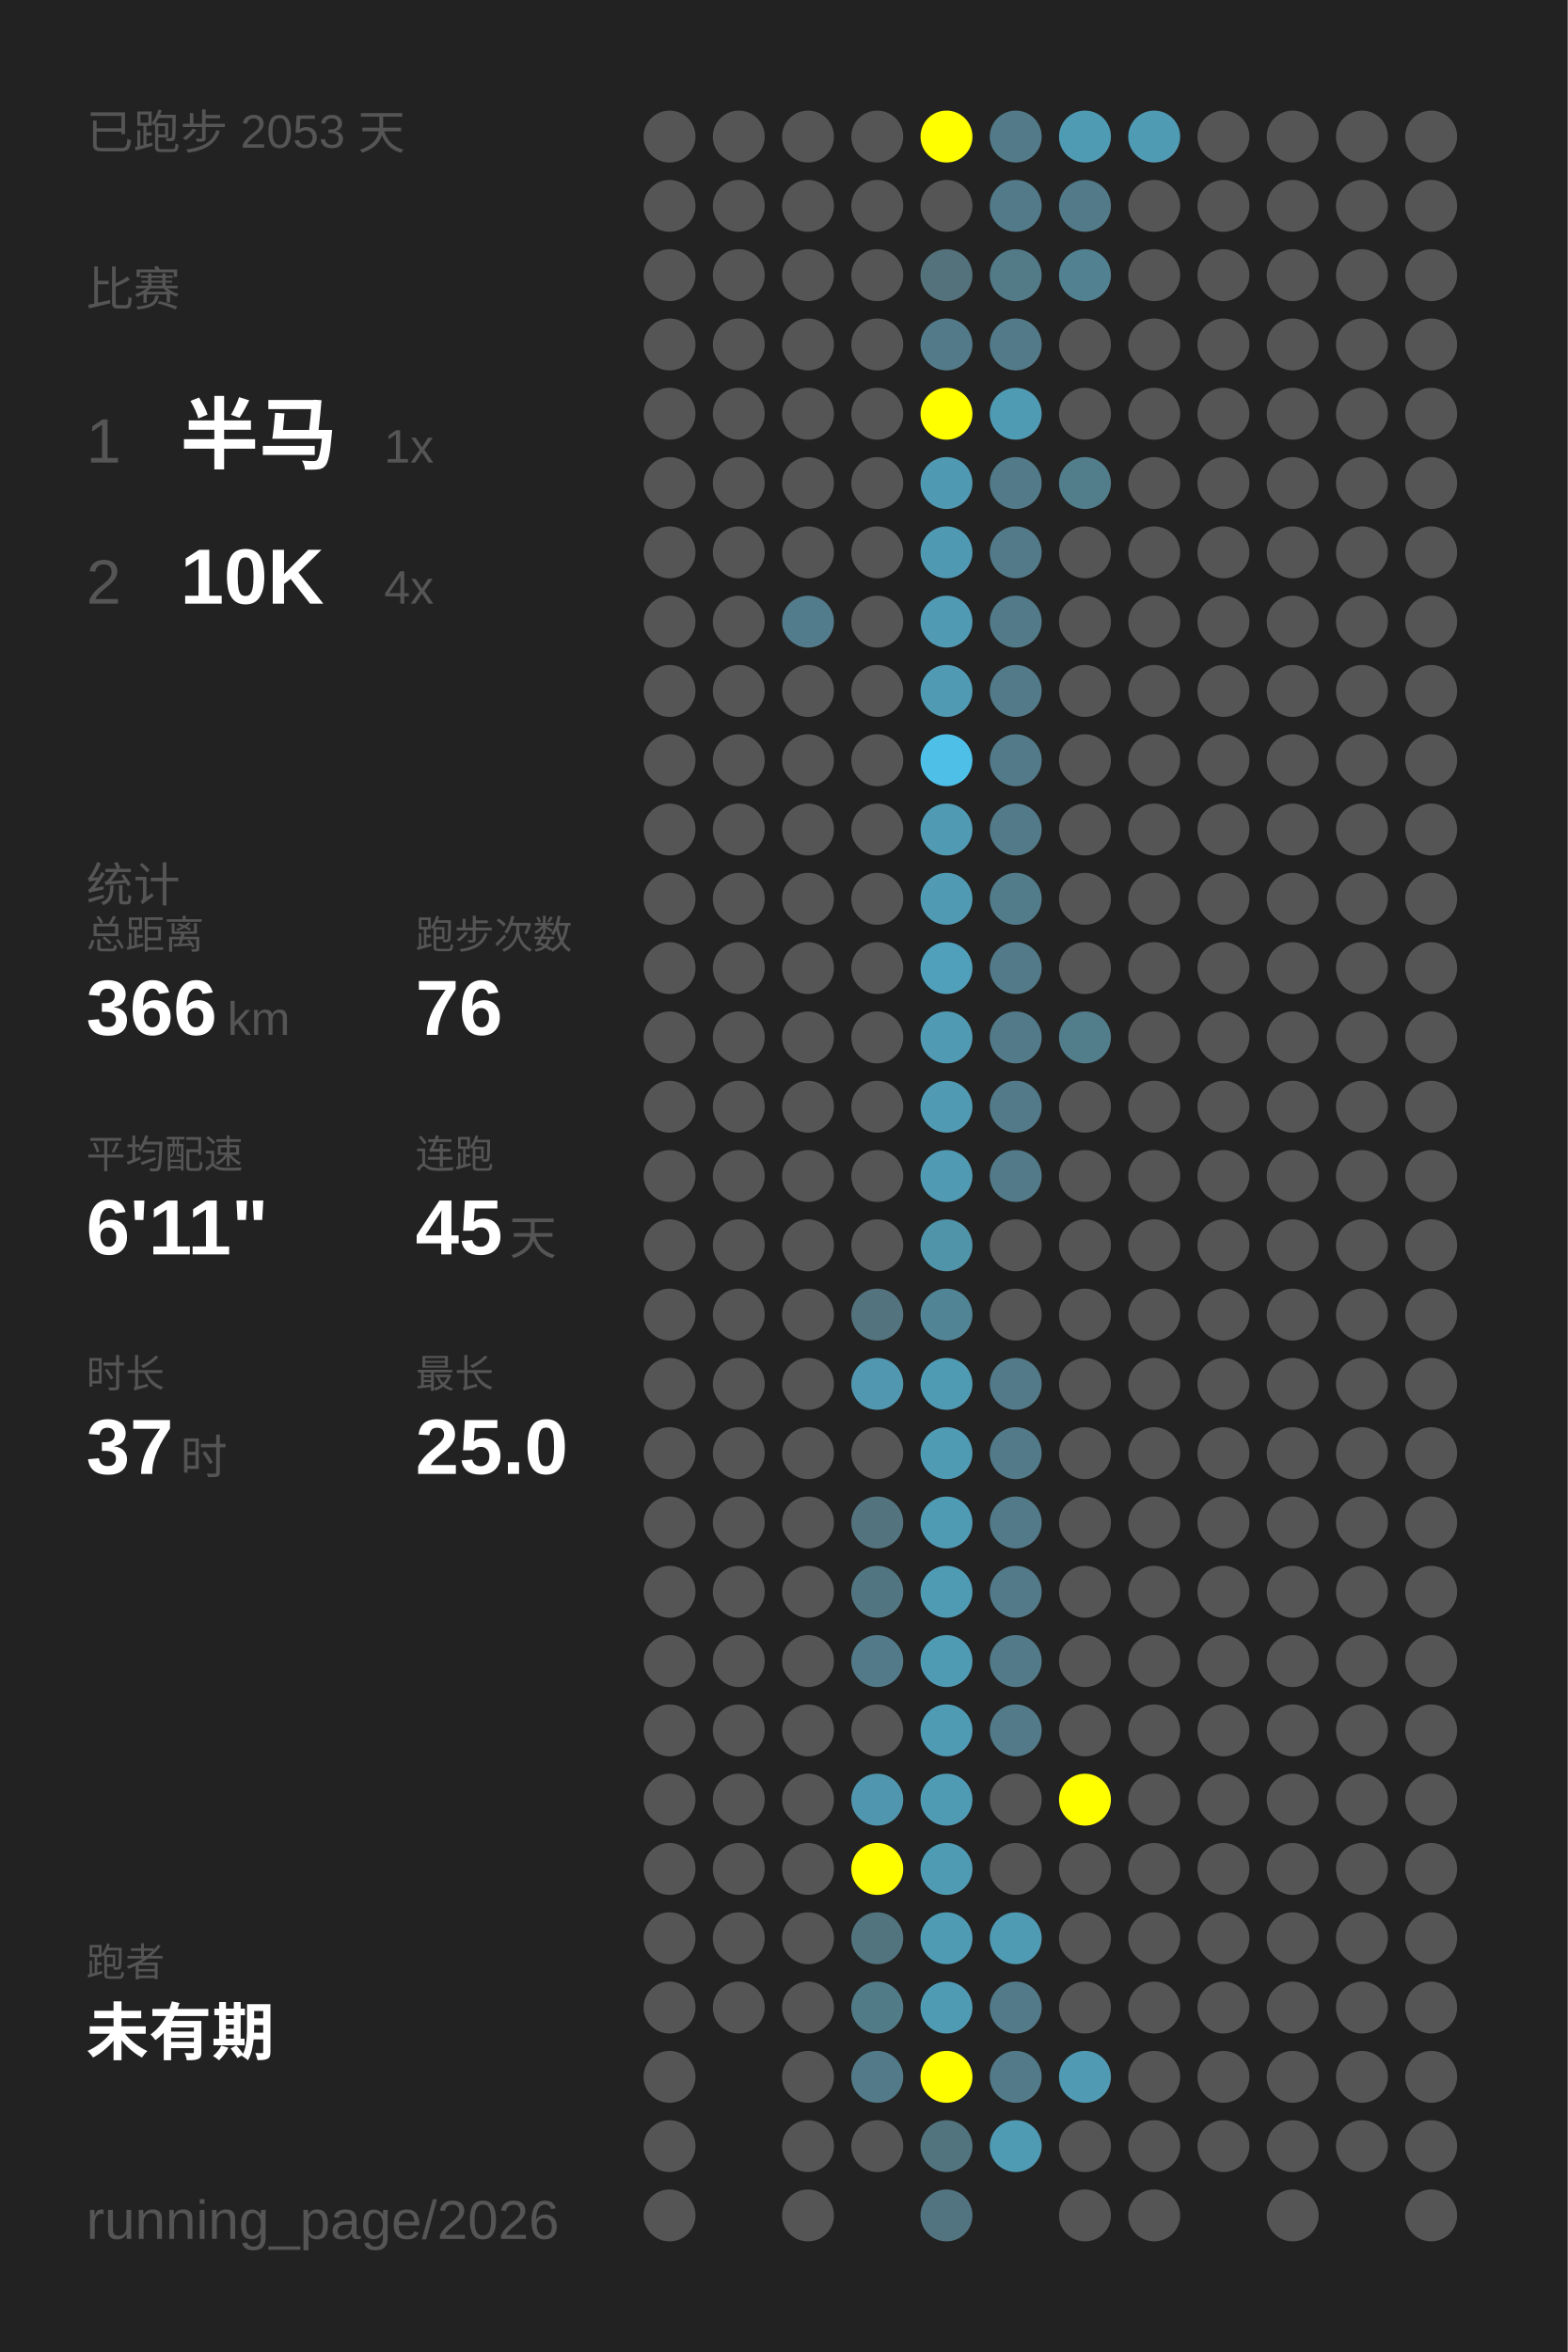
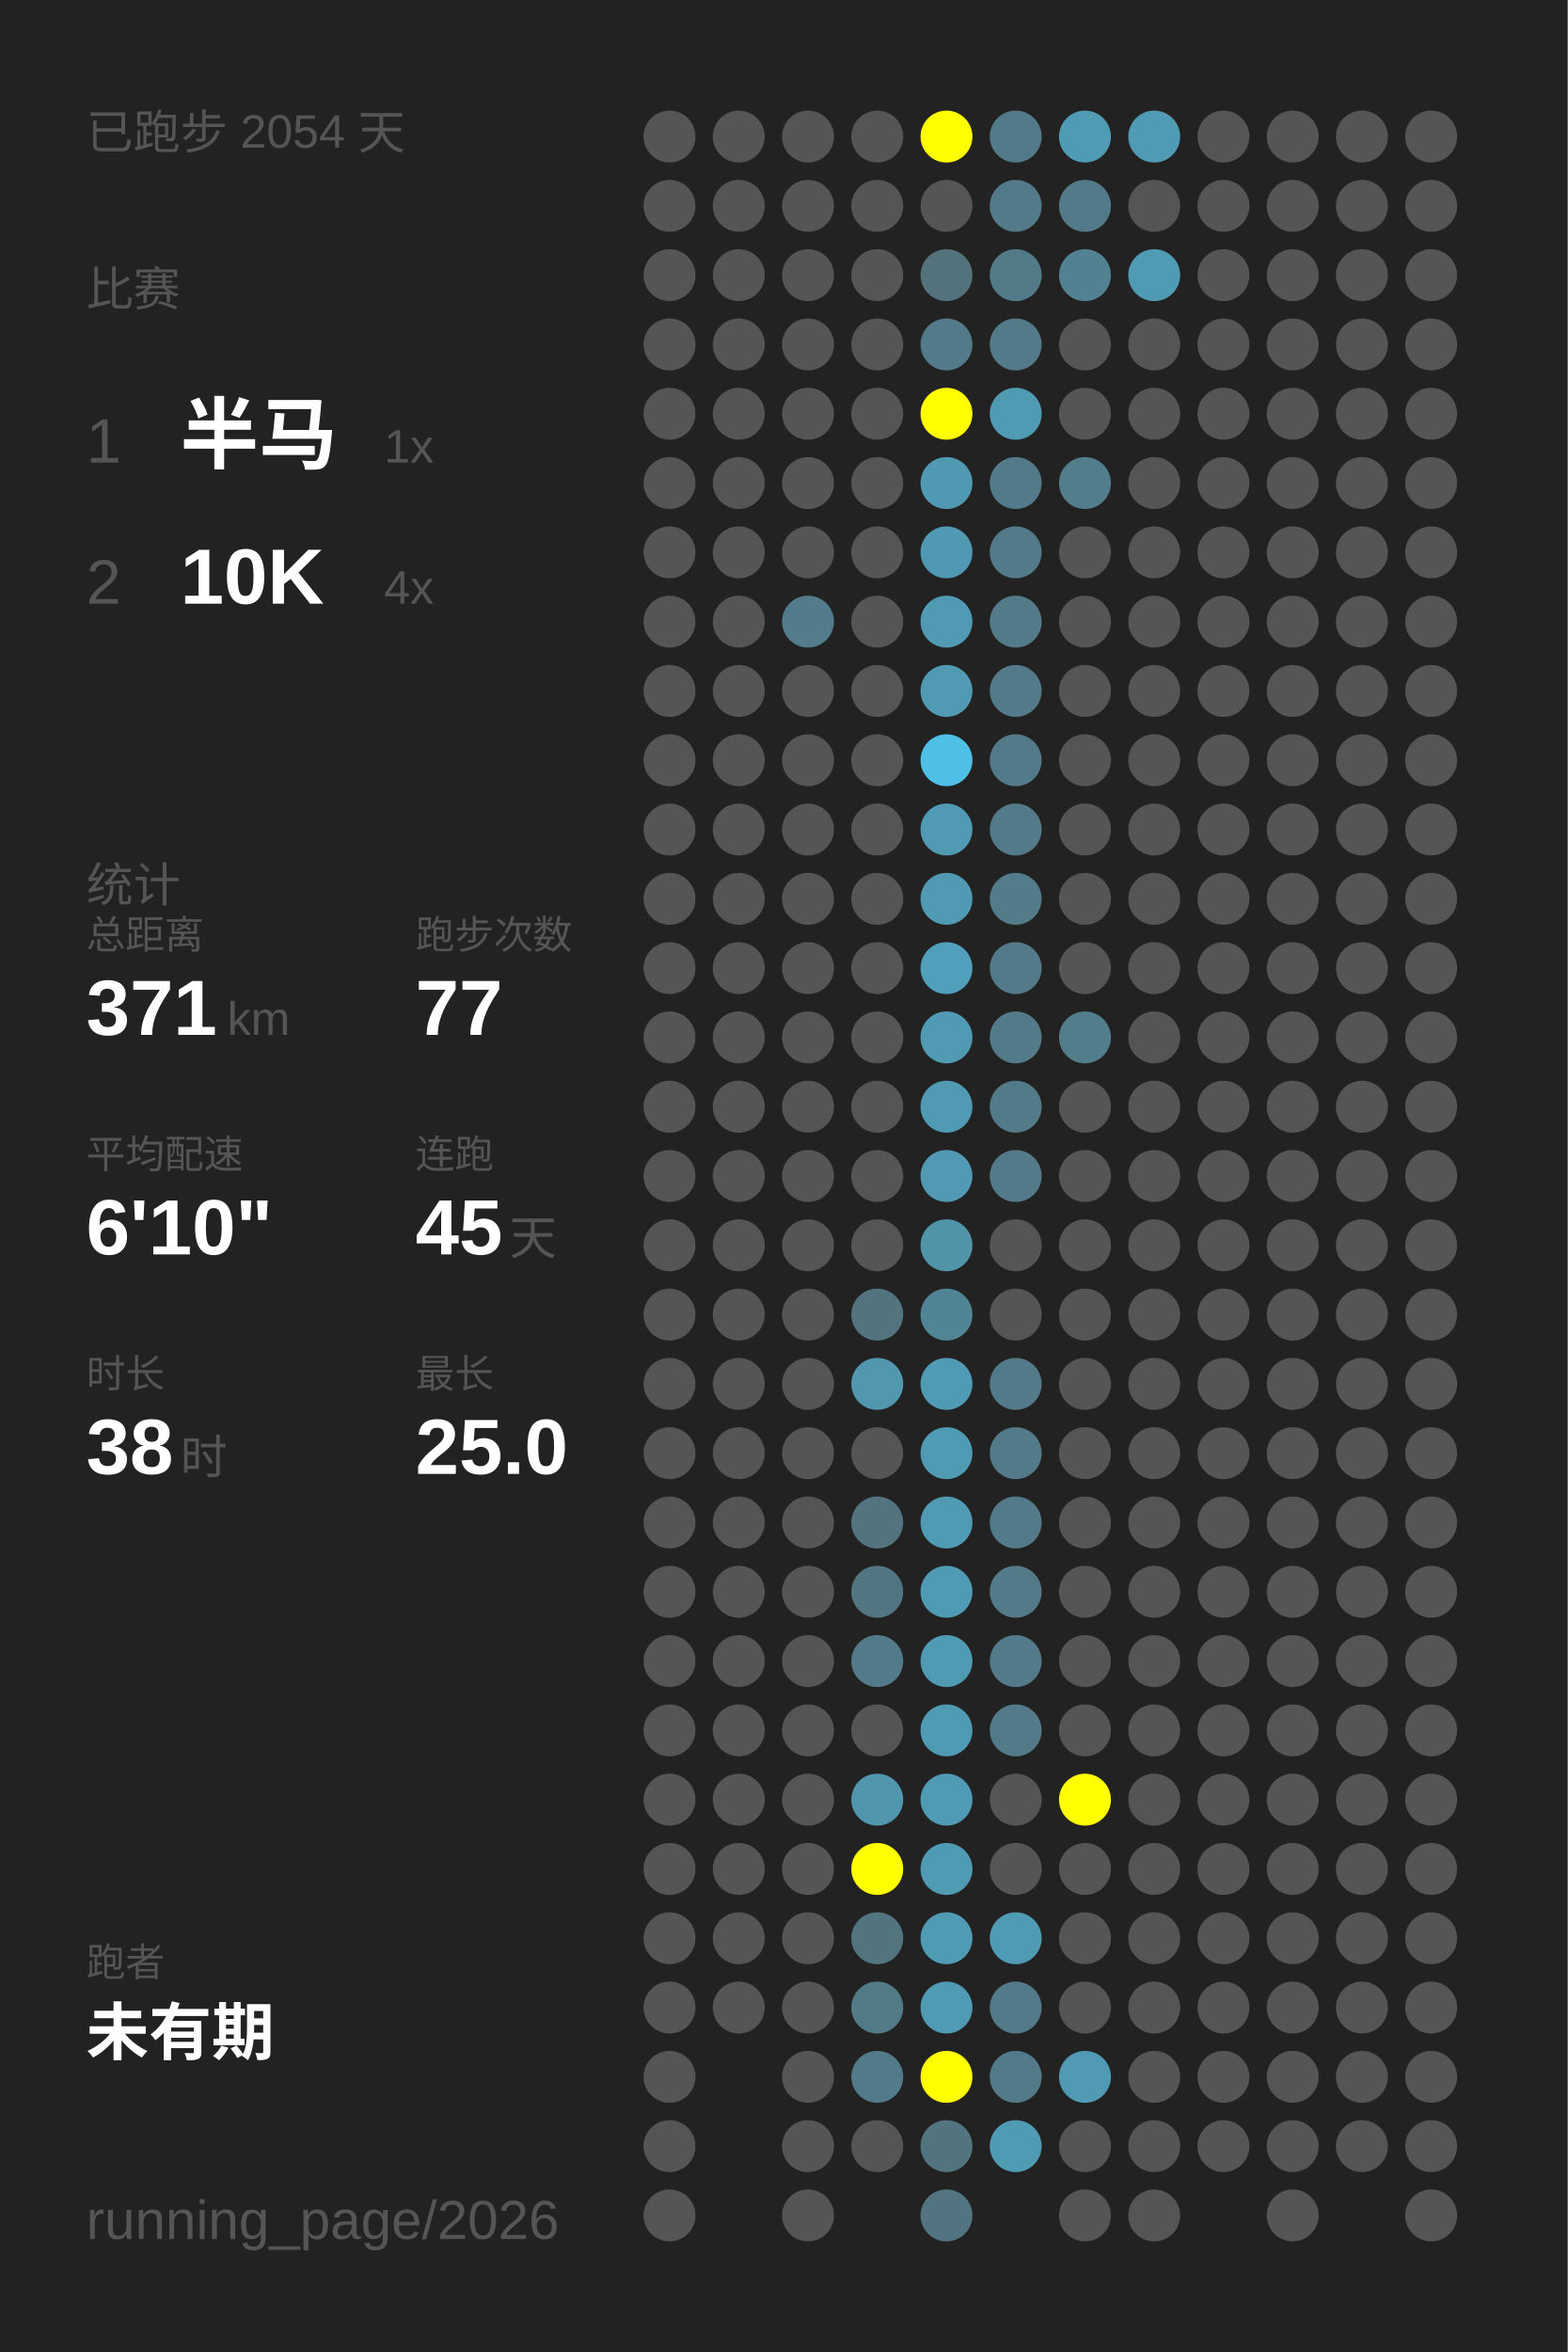
<svg xmlns="http://www.w3.org/2000/svg" baseProfile="full" height="300mm" version="1.1" viewBox="0,0,200,300" width="200mm">
  <defs />
  <rect fill="#222222" height="300" width="200" x="0" y="0" />
-   <text fill="#555555" style="font-size:6px; font-family:Arial;" x="11" y="19">已跑步 2053 天</text>
+   <text fill="#555555" style="font-size:6px; font-family:Arial;" x="11" y="19">已跑步 2054 天</text>
  <text fill="#555555" style="font-size:6px; font-family:Arial;" x="11" y="39">比赛</text>
  <text fill="#555555" style="font-size:8px; font-family:Arial;" x="11" y="59">1</text>
  <text fill="#FFFFFF" style="font-size:10px; font-family:Arial; font-weight:bold;" x="23" y="59">半马</text>
  <text fill="#555555" style="font-size:6px; font-family:Arial;" x="49" y="59">1x</text>
  <text fill="#555555" style="font-size:8px; font-family:Arial;" x="11" y="77">2</text>
  <text fill="#FFFFFF" style="font-size:10px; font-family:Arial; font-weight:bold;" x="23" y="77">10K</text>
  <text fill="#555555" style="font-size:6px; font-family:Arial;" x="49" y="77">4x</text>
  <text fill="#555555" style="font-size:6px; font-family:Arial;" x="11" y="115">统计</text>
  <text fill="#555555" style="font-size:5px; font-family:Arial;" x="11" y="121">总距离</text>
-   <text fill="#FFFFFF" style="font-size:10px; font-family:Arial; font-weight:bold;" x="11" y="132">366</text>
+   <text fill="#FFFFFF" style="font-size:10px; font-family:Arial; font-weight:bold;" x="11" y="132">371</text>
  <text fill="#555555" style="font-size:6px; font-family:Arial;" x="29" y="132">km</text>
  <text fill="#555555" style="font-size:5px; font-family:Arial;" x="53" y="121">跑步次数</text>
-   <text fill="#FFFFFF" style="font-size:10px; font-family:Arial; font-weight:bold;" x="53" y="132">76</text>
+   <text fill="#FFFFFF" style="font-size:10px; font-family:Arial; font-weight:bold;" x="53" y="132">77</text>
  <text fill="#555555" style="font-size:5px; font-family:Arial;" x="11" y="149">平均配速</text>
-   <text fill="#FFFFFF" style="font-size:10px; font-family:Arial; font-weight:bold;" x="11" y="160">6'11"</text>
+   <text fill="#FFFFFF" style="font-size:10px; font-family:Arial; font-weight:bold;" x="11" y="160">6'10"</text>
  <text fill="#555555" style="font-size:5px; font-family:Arial;" x="53" y="149">连跑</text>
  <text fill="#FFFFFF" style="font-size:10px; font-family:Arial; font-weight:bold;" x="53" y="160">45</text>
  <text fill="#555555" style="font-size:6px; font-family:Arial;" x="65" y="160">天</text>
  <text fill="#555555" style="font-size:5px; font-family:Arial;" x="11" y="177">时长</text>
-   <text fill="#FFFFFF" style="font-size:10px; font-family:Arial; font-weight:bold;" x="11" y="188">37</text>
+   <text fill="#FFFFFF" style="font-size:10px; font-family:Arial; font-weight:bold;" x="11" y="188">38</text>
  <text fill="#555555" style="font-size:6px; font-family:Arial;" x="23" y="188">时</text>
  <text fill="#555555" style="font-size:5px; font-family:Arial;" x="53" y="177">最长</text>
  <text fill="#FFFFFF" style="font-size:10px; font-family:Arial; font-weight:bold;" x="53" y="188">25.0</text>
  <text fill="#555555" style="font-size:5px; font-family:Arial;" x="11" y="252.065">跑者</text>
  <text fill="#FFFFFF" style="font-size:8px; font-family:Arial; font-weight:bold;" x="11" y="262.065">未有期</text>
  <text fill="#555555" style="font-size:7px; font-family:Arial;" x="11" y="285.581">running_page/2026</text>
  <circle cx="85.417" cy="17.419" fill="#555555" r="3.312" />
  <circle cx="85.417" cy="26.258" fill="#555555" r="3.312" />
  <circle cx="85.417" cy="35.097" fill="#555555" r="3.312" />
  <circle cx="85.417" cy="43.935" fill="#555555" r="3.312" />
  <circle cx="85.417" cy="52.774" fill="#555555" r="3.312" />
  <circle cx="85.417" cy="61.613" fill="#555555" r="3.312" />
  <circle cx="85.417" cy="70.452" fill="#555555" r="3.312" />
  <circle cx="85.417" cy="79.29" fill="#555555" r="3.312" />
  <circle cx="85.417" cy="88.129" fill="#555555" r="3.312" />
  <circle cx="85.417" cy="96.968" fill="#555555" r="3.312" />
  <circle cx="85.417" cy="105.806" fill="#555555" r="3.312" />
  <circle cx="85.417" cy="114.645" fill="#555555" r="3.312" />
  <circle cx="85.417" cy="123.484" fill="#555555" r="3.312" />
  <circle cx="85.417" cy="132.323" fill="#555555" r="3.312" />
  <circle cx="85.417" cy="141.161" fill="#555555" r="3.312" />
  <circle cx="85.417" cy="150" fill="#555555" r="3.312" />
  <circle cx="85.417" cy="158.839" fill="#555555" r="3.312" />
  <circle cx="85.417" cy="167.677" fill="#555555" r="3.312" />
  <circle cx="85.417" cy="176.516" fill="#555555" r="3.312" />
  <circle cx="85.417" cy="185.355" fill="#555555" r="3.312" />
  <circle cx="85.417" cy="194.194" fill="#555555" r="3.312" />
  <circle cx="85.417" cy="203.032" fill="#555555" r="3.312" />
  <circle cx="85.417" cy="211.871" fill="#555555" r="3.312" />
  <circle cx="85.417" cy="220.71" fill="#555555" r="3.312" />
  <circle cx="85.417" cy="229.548" fill="#555555" r="3.312" />
  <circle cx="85.417" cy="238.387" fill="#555555" r="3.312" />
  <circle cx="85.417" cy="247.226" fill="#555555" r="3.312" />
  <circle cx="85.417" cy="256.065" fill="#555555" r="3.312" />
  <circle cx="85.417" cy="264.903" fill="#555555" r="3.312" />
  <circle cx="85.417" cy="273.742" fill="#555555" r="3.312" />
  <circle cx="85.417" cy="282.581" fill="#555555" r="3.312" />
  <circle cx="94.25" cy="17.419" fill="#555555" r="3.312" />
  <circle cx="94.25" cy="26.258" fill="#555555" r="3.312" />
  <circle cx="94.25" cy="35.097" fill="#555555" r="3.312" />
  <circle cx="94.25" cy="43.935" fill="#555555" r="3.312" />
  <circle cx="94.25" cy="52.774" fill="#555555" r="3.312" />
  <circle cx="94.25" cy="61.613" fill="#555555" r="3.312" />
  <circle cx="94.25" cy="70.452" fill="#555555" r="3.312" />
  <circle cx="94.25" cy="79.29" fill="#555555" r="3.312" />
  <circle cx="94.25" cy="88.129" fill="#555555" r="3.312" />
  <circle cx="94.25" cy="96.968" fill="#555555" r="3.312" />
  <circle cx="94.25" cy="105.806" fill="#555555" r="3.312" />
  <circle cx="94.25" cy="114.645" fill="#555555" r="3.312" />
  <circle cx="94.25" cy="123.484" fill="#555555" r="3.312" />
  <circle cx="94.25" cy="132.323" fill="#555555" r="3.312" />
  <circle cx="94.25" cy="141.161" fill="#555555" r="3.312" />
  <circle cx="94.25" cy="150" fill="#555555" r="3.312" />
  <circle cx="94.25" cy="158.839" fill="#555555" r="3.312" />
  <circle cx="94.25" cy="167.677" fill="#555555" r="3.312" />
  <circle cx="94.25" cy="176.516" fill="#555555" r="3.312" />
  <circle cx="94.25" cy="185.355" fill="#555555" r="3.312" />
  <circle cx="94.25" cy="194.194" fill="#555555" r="3.312" />
  <circle cx="94.25" cy="203.032" fill="#555555" r="3.312" />
  <circle cx="94.25" cy="211.871" fill="#555555" r="3.312" />
  <circle cx="94.25" cy="220.71" fill="#555555" r="3.312" />
  <circle cx="94.25" cy="229.548" fill="#555555" r="3.312" />
  <circle cx="94.25" cy="238.387" fill="#555555" r="3.312" />
  <circle cx="94.25" cy="247.226" fill="#555555" r="3.312" />
  <circle cx="94.25" cy="256.065" fill="#555555" r="3.312" />
  <circle cx="103.083" cy="17.419" fill="#555555" r="3.312" />
  <circle cx="103.083" cy="26.258" fill="#555555" r="3.312" />
  <circle cx="103.083" cy="35.097" fill="#555555" r="3.312" />
  <circle cx="103.083" cy="43.935" fill="#555555" r="3.312" />
  <circle cx="103.083" cy="52.774" fill="#555555" r="3.312" />
  <circle cx="103.083" cy="61.613" fill="#555555" r="3.312" />
  <circle cx="103.083" cy="70.452" fill="#555555" r="3.312" />
  <circle cx="103.083" cy="79.29" fill="#527c8b" r="3.312" />
  <circle cx="103.083" cy="88.129" fill="#555555" r="3.312" />
  <circle cx="103.083" cy="96.968" fill="#555555" r="3.312" />
  <circle cx="103.083" cy="105.806" fill="#555555" r="3.312" />
  <circle cx="103.083" cy="114.645" fill="#555555" r="3.312" />
  <circle cx="103.083" cy="123.484" fill="#555555" r="3.312" />
  <circle cx="103.083" cy="132.323" fill="#555555" r="3.312" />
  <circle cx="103.083" cy="141.161" fill="#555555" r="3.312" />
  <circle cx="103.083" cy="150" fill="#555555" r="3.312" />
  <circle cx="103.083" cy="158.839" fill="#555555" r="3.312" />
  <circle cx="103.083" cy="167.677" fill="#555555" r="3.312" />
  <circle cx="103.083" cy="176.516" fill="#555555" r="3.312" />
  <circle cx="103.083" cy="185.355" fill="#555555" r="3.312" />
  <circle cx="103.083" cy="194.194" fill="#555555" r="3.312" />
  <circle cx="103.083" cy="203.032" fill="#555555" r="3.312" />
  <circle cx="103.083" cy="211.871" fill="#555555" r="3.312" />
  <circle cx="103.083" cy="220.71" fill="#555555" r="3.312" />
  <circle cx="103.083" cy="229.548" fill="#555555" r="3.312" />
  <circle cx="103.083" cy="238.387" fill="#555555" r="3.312" />
  <circle cx="103.083" cy="247.226" fill="#555555" r="3.312" />
  <circle cx="103.083" cy="256.065" fill="#555555" r="3.312" />
  <circle cx="103.083" cy="264.903" fill="#555555" r="3.312" />
  <circle cx="103.083" cy="273.742" fill="#555555" r="3.312" />
  <circle cx="103.083" cy="282.581" fill="#555555" r="3.312" />
  <circle cx="111.917" cy="17.419" fill="#555555" r="3.312" />
  <circle cx="111.917" cy="26.258" fill="#555555" r="3.312" />
  <circle cx="111.917" cy="35.097" fill="#555555" r="3.312" />
  <circle cx="111.917" cy="43.935" fill="#555555" r="3.312" />
  <circle cx="111.917" cy="52.774" fill="#555555" r="3.312" />
  <circle cx="111.917" cy="61.613" fill="#555555" r="3.312" />
  <circle cx="111.917" cy="70.452" fill="#555555" r="3.312" />
  <circle cx="111.917" cy="79.29" fill="#555555" r="3.312" />
  <circle cx="111.917" cy="88.129" fill="#555555" r="3.312" />
  <circle cx="111.917" cy="96.968" fill="#555555" r="3.312" />
  <circle cx="111.917" cy="105.806" fill="#555555" r="3.312" />
  <circle cx="111.917" cy="114.645" fill="#555555" r="3.312" />
  <circle cx="111.917" cy="123.484" fill="#555555" r="3.312" />
  <circle cx="111.917" cy="132.323" fill="#555555" r="3.312" />
  <circle cx="111.917" cy="141.161" fill="#555555" r="3.312" />
  <circle cx="111.917" cy="150" fill="#555555" r="3.312" />
  <circle cx="111.917" cy="158.839" fill="#555555" r="3.312" />
  <circle cx="111.917" cy="167.677" fill="#53737e" r="3.312" />
  <circle cx="111.917" cy="176.516" fill="#5097af" r="3.312" />
  <circle cx="111.917" cy="185.355" fill="#555555" r="3.312" />
  <circle cx="111.917" cy="194.194" fill="#53747f" r="3.312" />
  <circle cx="111.917" cy="203.032" fill="#527681" r="3.312" />
  <circle cx="111.917" cy="211.871" fill="#527a88" r="3.312" />
  <circle cx="111.917" cy="220.71" fill="#555555" r="3.312" />
  <circle cx="111.917" cy="229.548" fill="#5096ae" r="3.312" />
  <circle cx="111.917" cy="238.387" fill="#FFFF00" r="3.312" />
  <circle cx="111.917" cy="247.226" fill="#52747f" r="3.312" />
  <circle cx="111.917" cy="256.065" fill="#527b88" r="3.312" />
  <circle cx="111.917" cy="264.903" fill="#527a88" r="3.312" />
  <circle cx="111.917" cy="273.742" fill="#555555" r="3.312" />
  <circle cx="120.75" cy="17.419" fill="#FFFF00" r="3.312" />
  <circle cx="120.75" cy="26.258" fill="#555555" r="3.312" />
  <circle cx="120.75" cy="35.097" fill="#53727c" r="3.312" />
  <circle cx="120.75" cy="43.935" fill="#527a88" r="3.312" />
  <circle cx="120.75" cy="52.774" fill="#FFFF00" r="3.312" />
  <circle cx="120.75" cy="61.613" fill="#5099b2" r="3.312" />
  <circle cx="120.75" cy="70.452" fill="#5099b2" r="3.312" />
  <circle cx="120.75" cy="79.29" fill="#509ab3" r="3.312" />
  <circle cx="120.75" cy="88.129" fill="#509ab4" r="3.312" />
  <circle cx="120.75" cy="96.968" fill="#4ec0e7" r="3.312" />
  <circle cx="120.75" cy="105.806" fill="#509ab3" r="3.312" />
  <circle cx="120.75" cy="114.645" fill="#509ab3" r="3.312" />
  <circle cx="120.75" cy="123.484" fill="#50a0bc" r="3.312" />
  <circle cx="120.75" cy="132.323" fill="#509ab3" r="3.312" />
  <circle cx="120.75" cy="141.161" fill="#509ab3" r="3.312" />
  <circle cx="120.75" cy="150" fill="#509ab3" r="3.312" />
  <circle cx="120.75" cy="158.839" fill="#5094aa" r="3.312" />
  <circle cx="120.75" cy="167.677" fill="#518596" r="3.312" />
  <circle cx="120.75" cy="176.516" fill="#509bb4" r="3.312" />
  <circle cx="120.75" cy="185.355" fill="#509bb4" r="3.312" />
  <circle cx="120.75" cy="194.194" fill="#509bb4" r="3.312" />
  <circle cx="120.75" cy="203.032" fill="#509bb4" r="3.312" />
  <circle cx="120.75" cy="211.871" fill="#509bb4" r="3.312" />
  <circle cx="120.75" cy="220.71" fill="#509bb4" r="3.312" />
  <circle cx="120.75" cy="229.548" fill="#509bb4" r="3.312" />
  <circle cx="120.75" cy="238.387" fill="#509bb4" r="3.312" />
  <circle cx="120.75" cy="247.226" fill="#509bb4" r="3.312" />
  <circle cx="120.75" cy="256.065" fill="#509bb4" r="3.312" />
  <circle cx="120.75" cy="264.903" fill="#FFFF00" r="3.312" />
  <circle cx="120.75" cy="273.742" fill="#52747f" r="3.312" />
  <circle cx="120.75" cy="282.581" fill="#527480" r="3.312" />
  <circle cx="129.583" cy="17.419" fill="#527a88" r="3.312" />
  <circle cx="129.583" cy="26.258" fill="#527a88" r="3.312" />
  <circle cx="129.583" cy="35.097" fill="#527a87" r="3.312" />
  <circle cx="129.583" cy="43.935" fill="#527a88" r="3.312" />
  <circle cx="129.583" cy="52.774" fill="#509bb4" r="3.312" />
  <circle cx="129.583" cy="61.613" fill="#527a88" r="3.312" />
  <circle cx="129.583" cy="70.452" fill="#527a88" r="3.312" />
  <circle cx="129.583" cy="79.29" fill="#527a88" r="3.312" />
  <circle cx="129.583" cy="88.129" fill="#527a88" r="3.312" />
  <circle cx="129.583" cy="96.968" fill="#527a88" r="3.312" />
  <circle cx="129.583" cy="105.806" fill="#527a88" r="3.312" />
  <circle cx="129.583" cy="114.645" fill="#527c8a" r="3.312" />
  <circle cx="129.583" cy="123.484" fill="#527a88" r="3.312" />
  <circle cx="129.583" cy="132.323" fill="#527a88" r="3.312" />
  <circle cx="129.583" cy="141.161" fill="#527a88" r="3.312" />
  <circle cx="129.583" cy="150" fill="#527a88" r="3.312" />
  <circle cx="129.583" cy="158.839" fill="#555555" r="3.312" />
  <circle cx="129.583" cy="167.677" fill="#555555" r="3.312" />
  <circle cx="129.583" cy="176.516" fill="#527a88" r="3.312" />
  <circle cx="129.583" cy="185.355" fill="#527a88" r="3.312" />
  <circle cx="129.583" cy="194.194" fill="#527a88" r="3.312" />
  <circle cx="129.583" cy="203.032" fill="#527a88" r="3.312" />
  <circle cx="129.583" cy="211.871" fill="#527a88" r="3.312" />
  <circle cx="129.583" cy="220.71" fill="#527a88" r="3.312" />
  <circle cx="129.583" cy="229.548" fill="#555555" r="3.312" />
  <circle cx="129.583" cy="238.387" fill="#555555" r="3.312" />
  <circle cx="129.583" cy="247.226" fill="#509bb4" r="3.312" />
  <circle cx="129.583" cy="256.065" fill="#527a88" r="3.312" />
  <circle cx="129.583" cy="264.903" fill="#527a88" r="3.312" />
  <circle cx="129.583" cy="273.742" fill="#509bb4" r="3.312" />
  <circle cx="138.417" cy="17.419" fill="#509bb4" r="3.312" />
  <circle cx="138.417" cy="26.258" fill="#527a88" r="3.312" />
  <circle cx="138.417" cy="35.097" fill="#528191" r="3.312" />
  <circle cx="138.417" cy="43.935" fill="#555555" r="3.312" />
  <circle cx="138.417" cy="52.774" fill="#555555" r="3.312" />
  <circle cx="138.417" cy="61.613" fill="#527d8b" r="3.312" />
  <circle cx="138.417" cy="70.452" fill="#555555" r="3.312" />
  <circle cx="138.417" cy="79.29" fill="#555555" r="3.312" />
  <circle cx="138.417" cy="88.129" fill="#555555" r="3.312" />
  <circle cx="138.417" cy="96.968" fill="#555555" r="3.312" />
  <circle cx="138.417" cy="105.806" fill="#555555" r="3.312" />
  <circle cx="138.417" cy="114.645" fill="#555555" r="3.312" />
  <circle cx="138.417" cy="123.484" fill="#555555" r="3.312" />
  <circle cx="138.417" cy="132.323" fill="#527d8b" r="3.312" />
  <circle cx="138.417" cy="141.161" fill="#555555" r="3.312" />
  <circle cx="138.417" cy="150" fill="#555555" r="3.312" />
  <circle cx="138.417" cy="158.839" fill="#555555" r="3.312" />
  <circle cx="138.417" cy="167.677" fill="#555555" r="3.312" />
  <circle cx="138.417" cy="176.516" fill="#555555" r="3.312" />
  <circle cx="138.417" cy="185.355" fill="#555555" r="3.312" />
  <circle cx="138.417" cy="194.194" fill="#555555" r="3.312" />
  <circle cx="138.417" cy="203.032" fill="#555555" r="3.312" />
  <circle cx="138.417" cy="211.871" fill="#555555" r="3.312" />
  <circle cx="138.417" cy="220.71" fill="#555555" r="3.312" />
  <circle cx="138.417" cy="229.548" fill="#FFFF00" r="3.312" />
  <circle cx="138.417" cy="238.387" fill="#555555" r="3.312" />
  <circle cx="138.417" cy="247.226" fill="#555555" r="3.312" />
  <circle cx="138.417" cy="256.065" fill="#555555" r="3.312" />
  <circle cx="138.417" cy="264.903" fill="#509ab3" r="3.312" />
  <circle cx="138.417" cy="273.742" fill="#555555" r="3.312" />
  <circle cx="138.417" cy="282.581" fill="#555555" r="3.312" />
  <circle cx="147.25" cy="17.419" fill="#509bb4" r="3.312" />
  <circle cx="147.25" cy="26.258" fill="#555555" r="3.312" />
-   <circle cx="147.25" cy="35.097" fill="#555555" r="3.312" />
+   <circle cx="147.25" cy="35.097" fill="#509bb4" r="3.312" />
  <circle cx="147.25" cy="43.935" fill="#555555" r="3.312" />
  <circle cx="147.25" cy="52.774" fill="#555555" r="3.312" />
  <circle cx="147.25" cy="61.613" fill="#555555" r="3.312" />
  <circle cx="147.25" cy="70.452" fill="#555555" r="3.312" />
  <circle cx="147.25" cy="79.29" fill="#555555" r="3.312" />
  <circle cx="147.25" cy="88.129" fill="#555555" r="3.312" />
  <circle cx="147.25" cy="96.968" fill="#555555" r="3.312" />
  <circle cx="147.25" cy="105.806" fill="#555555" r="3.312" />
  <circle cx="147.25" cy="114.645" fill="#555555" r="3.312" />
  <circle cx="147.25" cy="123.484" fill="#555555" r="3.312" />
  <circle cx="147.25" cy="132.323" fill="#555555" r="3.312" />
  <circle cx="147.25" cy="141.161" fill="#555555" r="3.312" />
  <circle cx="147.25" cy="150" fill="#555555" r="3.312" />
  <circle cx="147.25" cy="158.839" fill="#555555" r="3.312" />
  <circle cx="147.25" cy="167.677" fill="#555555" r="3.312" />
  <circle cx="147.25" cy="176.516" fill="#555555" r="3.312" />
  <circle cx="147.25" cy="185.355" fill="#555555" r="3.312" />
  <circle cx="147.25" cy="194.194" fill="#555555" r="3.312" />
  <circle cx="147.25" cy="203.032" fill="#555555" r="3.312" />
  <circle cx="147.25" cy="211.871" fill="#555555" r="3.312" />
  <circle cx="147.25" cy="220.71" fill="#555555" r="3.312" />
  <circle cx="147.25" cy="229.548" fill="#555555" r="3.312" />
  <circle cx="147.25" cy="238.387" fill="#555555" r="3.312" />
  <circle cx="147.25" cy="247.226" fill="#555555" r="3.312" />
  <circle cx="147.25" cy="256.065" fill="#555555" r="3.312" />
  <circle cx="147.25" cy="264.903" fill="#555555" r="3.312" />
  <circle cx="147.25" cy="273.742" fill="#555555" r="3.312" />
  <circle cx="147.25" cy="282.581" fill="#555555" r="3.312" />
  <circle cx="156.083" cy="17.419" fill="#555555" r="3.312" />
  <circle cx="156.083" cy="26.258" fill="#555555" r="3.312" />
  <circle cx="156.083" cy="35.097" fill="#555555" r="3.312" />
  <circle cx="156.083" cy="43.935" fill="#555555" r="3.312" />
  <circle cx="156.083" cy="52.774" fill="#555555" r="3.312" />
  <circle cx="156.083" cy="61.613" fill="#555555" r="3.312" />
  <circle cx="156.083" cy="70.452" fill="#555555" r="3.312" />
  <circle cx="156.083" cy="79.29" fill="#555555" r="3.312" />
  <circle cx="156.083" cy="88.129" fill="#555555" r="3.312" />
  <circle cx="156.083" cy="96.968" fill="#555555" r="3.312" />
  <circle cx="156.083" cy="105.806" fill="#555555" r="3.312" />
  <circle cx="156.083" cy="114.645" fill="#555555" r="3.312" />
  <circle cx="156.083" cy="123.484" fill="#555555" r="3.312" />
  <circle cx="156.083" cy="132.323" fill="#555555" r="3.312" />
  <circle cx="156.083" cy="141.161" fill="#555555" r="3.312" />
  <circle cx="156.083" cy="150" fill="#555555" r="3.312" />
  <circle cx="156.083" cy="158.839" fill="#555555" r="3.312" />
  <circle cx="156.083" cy="167.677" fill="#555555" r="3.312" />
  <circle cx="156.083" cy="176.516" fill="#555555" r="3.312" />
  <circle cx="156.083" cy="185.355" fill="#555555" r="3.312" />
  <circle cx="156.083" cy="194.194" fill="#555555" r="3.312" />
  <circle cx="156.083" cy="203.032" fill="#555555" r="3.312" />
  <circle cx="156.083" cy="211.871" fill="#555555" r="3.312" />
  <circle cx="156.083" cy="220.71" fill="#555555" r="3.312" />
  <circle cx="156.083" cy="229.548" fill="#555555" r="3.312" />
  <circle cx="156.083" cy="238.387" fill="#555555" r="3.312" />
  <circle cx="156.083" cy="247.226" fill="#555555" r="3.312" />
  <circle cx="156.083" cy="256.065" fill="#555555" r="3.312" />
  <circle cx="156.083" cy="264.903" fill="#555555" r="3.312" />
  <circle cx="156.083" cy="273.742" fill="#555555" r="3.312" />
  <circle cx="164.917" cy="17.419" fill="#555555" r="3.312" />
  <circle cx="164.917" cy="26.258" fill="#555555" r="3.312" />
  <circle cx="164.917" cy="35.097" fill="#555555" r="3.312" />
  <circle cx="164.917" cy="43.935" fill="#555555" r="3.312" />
  <circle cx="164.917" cy="52.774" fill="#555555" r="3.312" />
  <circle cx="164.917" cy="61.613" fill="#555555" r="3.312" />
  <circle cx="164.917" cy="70.452" fill="#555555" r="3.312" />
  <circle cx="164.917" cy="79.29" fill="#555555" r="3.312" />
  <circle cx="164.917" cy="88.129" fill="#555555" r="3.312" />
  <circle cx="164.917" cy="96.968" fill="#555555" r="3.312" />
  <circle cx="164.917" cy="105.806" fill="#555555" r="3.312" />
  <circle cx="164.917" cy="114.645" fill="#555555" r="3.312" />
  <circle cx="164.917" cy="123.484" fill="#555555" r="3.312" />
  <circle cx="164.917" cy="132.323" fill="#555555" r="3.312" />
  <circle cx="164.917" cy="141.161" fill="#555555" r="3.312" />
  <circle cx="164.917" cy="150" fill="#555555" r="3.312" />
  <circle cx="164.917" cy="158.839" fill="#555555" r="3.312" />
  <circle cx="164.917" cy="167.677" fill="#555555" r="3.312" />
  <circle cx="164.917" cy="176.516" fill="#555555" r="3.312" />
  <circle cx="164.917" cy="185.355" fill="#555555" r="3.312" />
  <circle cx="164.917" cy="194.194" fill="#555555" r="3.312" />
  <circle cx="164.917" cy="203.032" fill="#555555" r="3.312" />
  <circle cx="164.917" cy="211.871" fill="#555555" r="3.312" />
  <circle cx="164.917" cy="220.71" fill="#555555" r="3.312" />
  <circle cx="164.917" cy="229.548" fill="#555555" r="3.312" />
  <circle cx="164.917" cy="238.387" fill="#555555" r="3.312" />
  <circle cx="164.917" cy="247.226" fill="#555555" r="3.312" />
  <circle cx="164.917" cy="256.065" fill="#555555" r="3.312" />
  <circle cx="164.917" cy="264.903" fill="#555555" r="3.312" />
  <circle cx="164.917" cy="273.742" fill="#555555" r="3.312" />
  <circle cx="164.917" cy="282.581" fill="#555555" r="3.312" />
  <circle cx="173.75" cy="17.419" fill="#555555" r="3.312" />
  <circle cx="173.75" cy="26.258" fill="#555555" r="3.312" />
  <circle cx="173.75" cy="35.097" fill="#555555" r="3.312" />
  <circle cx="173.75" cy="43.935" fill="#555555" r="3.312" />
  <circle cx="173.75" cy="52.774" fill="#555555" r="3.312" />
  <circle cx="173.75" cy="61.613" fill="#555555" r="3.312" />
  <circle cx="173.75" cy="70.452" fill="#555555" r="3.312" />
  <circle cx="173.75" cy="79.29" fill="#555555" r="3.312" />
  <circle cx="173.75" cy="88.129" fill="#555555" r="3.312" />
  <circle cx="173.75" cy="96.968" fill="#555555" r="3.312" />
  <circle cx="173.75" cy="105.806" fill="#555555" r="3.312" />
  <circle cx="173.75" cy="114.645" fill="#555555" r="3.312" />
  <circle cx="173.75" cy="123.484" fill="#555555" r="3.312" />
  <circle cx="173.75" cy="132.323" fill="#555555" r="3.312" />
  <circle cx="173.75" cy="141.161" fill="#555555" r="3.312" />
  <circle cx="173.75" cy="150" fill="#555555" r="3.312" />
  <circle cx="173.75" cy="158.839" fill="#555555" r="3.312" />
  <circle cx="173.75" cy="167.677" fill="#555555" r="3.312" />
  <circle cx="173.75" cy="176.516" fill="#555555" r="3.312" />
  <circle cx="173.75" cy="185.355" fill="#555555" r="3.312" />
  <circle cx="173.75" cy="194.194" fill="#555555" r="3.312" />
  <circle cx="173.75" cy="203.032" fill="#555555" r="3.312" />
  <circle cx="173.75" cy="211.871" fill="#555555" r="3.312" />
  <circle cx="173.75" cy="220.71" fill="#555555" r="3.312" />
  <circle cx="173.75" cy="229.548" fill="#555555" r="3.312" />
  <circle cx="173.75" cy="238.387" fill="#555555" r="3.312" />
  <circle cx="173.75" cy="247.226" fill="#555555" r="3.312" />
  <circle cx="173.75" cy="256.065" fill="#555555" r="3.312" />
  <circle cx="173.75" cy="264.903" fill="#555555" r="3.312" />
  <circle cx="173.75" cy="273.742" fill="#555555" r="3.312" />
  <circle cx="182.583" cy="17.419" fill="#555555" r="3.312" />
  <circle cx="182.583" cy="26.258" fill="#555555" r="3.312" />
  <circle cx="182.583" cy="35.097" fill="#555555" r="3.312" />
  <circle cx="182.583" cy="43.935" fill="#555555" r="3.312" />
  <circle cx="182.583" cy="52.774" fill="#555555" r="3.312" />
  <circle cx="182.583" cy="61.613" fill="#555555" r="3.312" />
  <circle cx="182.583" cy="70.452" fill="#555555" r="3.312" />
  <circle cx="182.583" cy="79.29" fill="#555555" r="3.312" />
  <circle cx="182.583" cy="88.129" fill="#555555" r="3.312" />
  <circle cx="182.583" cy="96.968" fill="#555555" r="3.312" />
  <circle cx="182.583" cy="105.806" fill="#555555" r="3.312" />
  <circle cx="182.583" cy="114.645" fill="#555555" r="3.312" />
  <circle cx="182.583" cy="123.484" fill="#555555" r="3.312" />
  <circle cx="182.583" cy="132.323" fill="#555555" r="3.312" />
  <circle cx="182.583" cy="141.161" fill="#555555" r="3.312" />
  <circle cx="182.583" cy="150" fill="#555555" r="3.312" />
  <circle cx="182.583" cy="158.839" fill="#555555" r="3.312" />
  <circle cx="182.583" cy="167.677" fill="#555555" r="3.312" />
  <circle cx="182.583" cy="176.516" fill="#555555" r="3.312" />
  <circle cx="182.583" cy="185.355" fill="#555555" r="3.312" />
  <circle cx="182.583" cy="194.194" fill="#555555" r="3.312" />
  <circle cx="182.583" cy="203.032" fill="#555555" r="3.312" />
  <circle cx="182.583" cy="211.871" fill="#555555" r="3.312" />
  <circle cx="182.583" cy="220.71" fill="#555555" r="3.312" />
  <circle cx="182.583" cy="229.548" fill="#555555" r="3.312" />
  <circle cx="182.583" cy="238.387" fill="#555555" r="3.312" />
  <circle cx="182.583" cy="247.226" fill="#555555" r="3.312" />
  <circle cx="182.583" cy="256.065" fill="#555555" r="3.312" />
  <circle cx="182.583" cy="264.903" fill="#555555" r="3.312" />
  <circle cx="182.583" cy="273.742" fill="#555555" r="3.312" />
  <circle cx="182.583" cy="282.581" fill="#555555" r="3.312" />
</svg>
